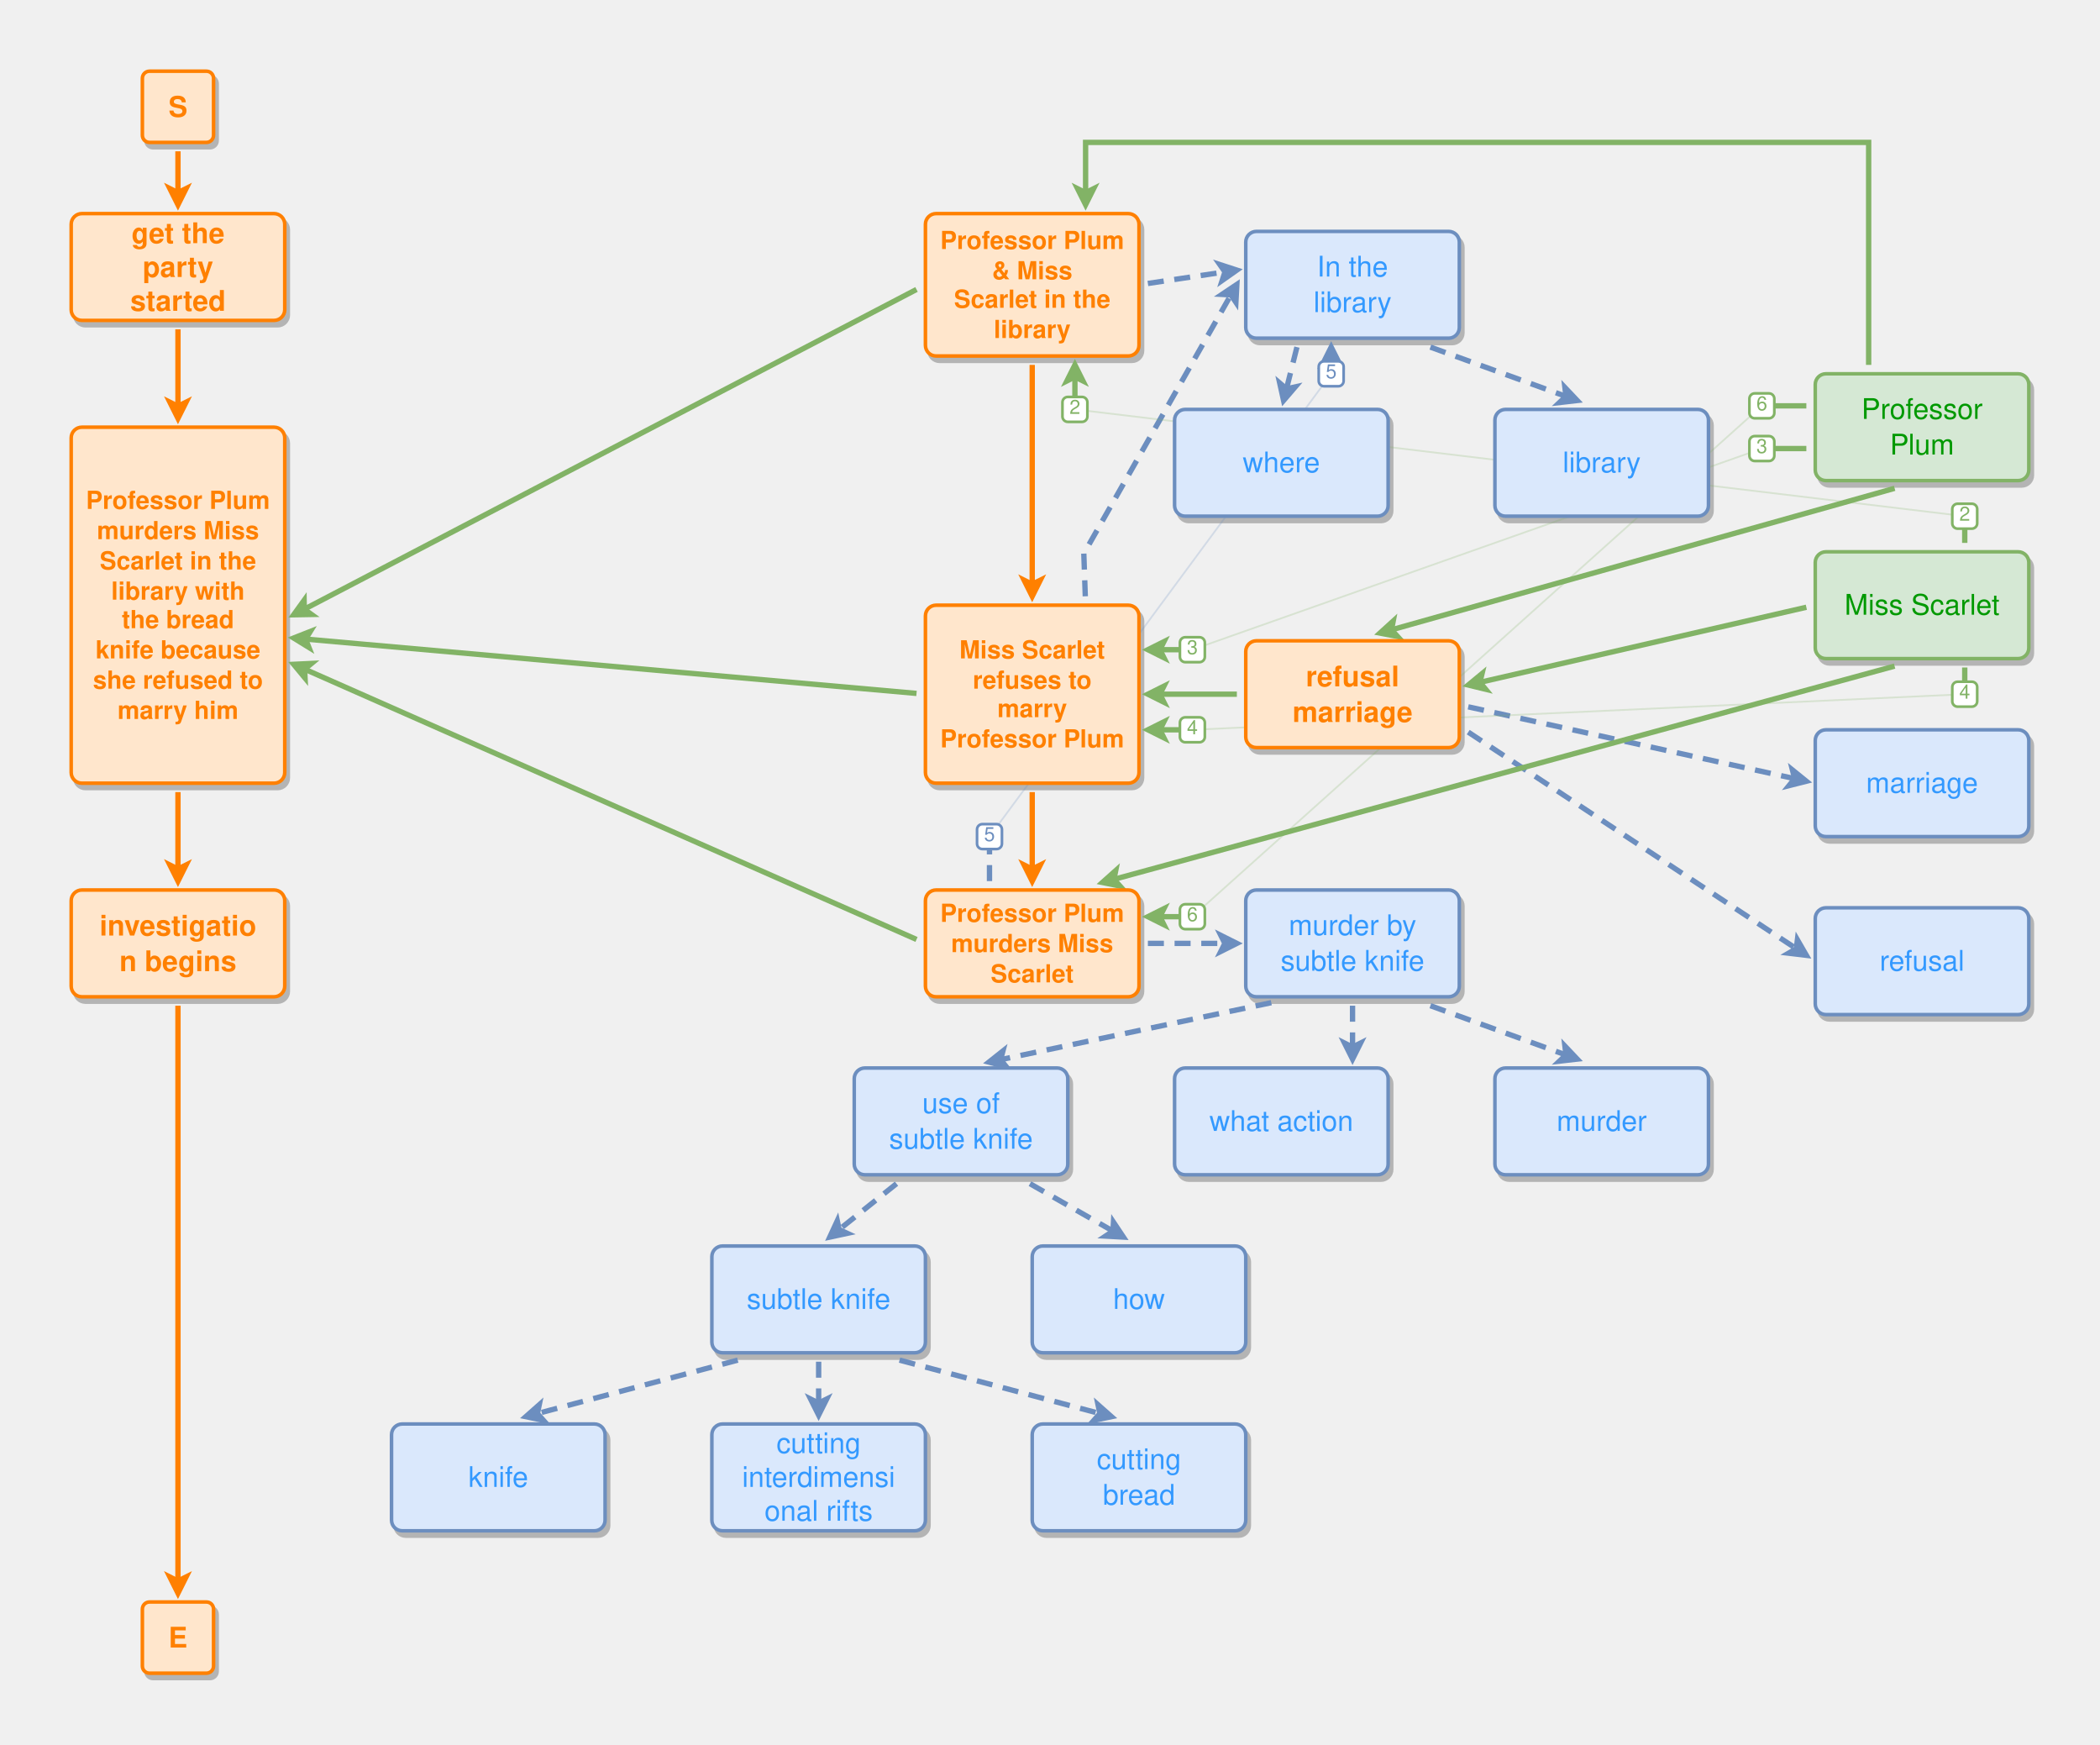
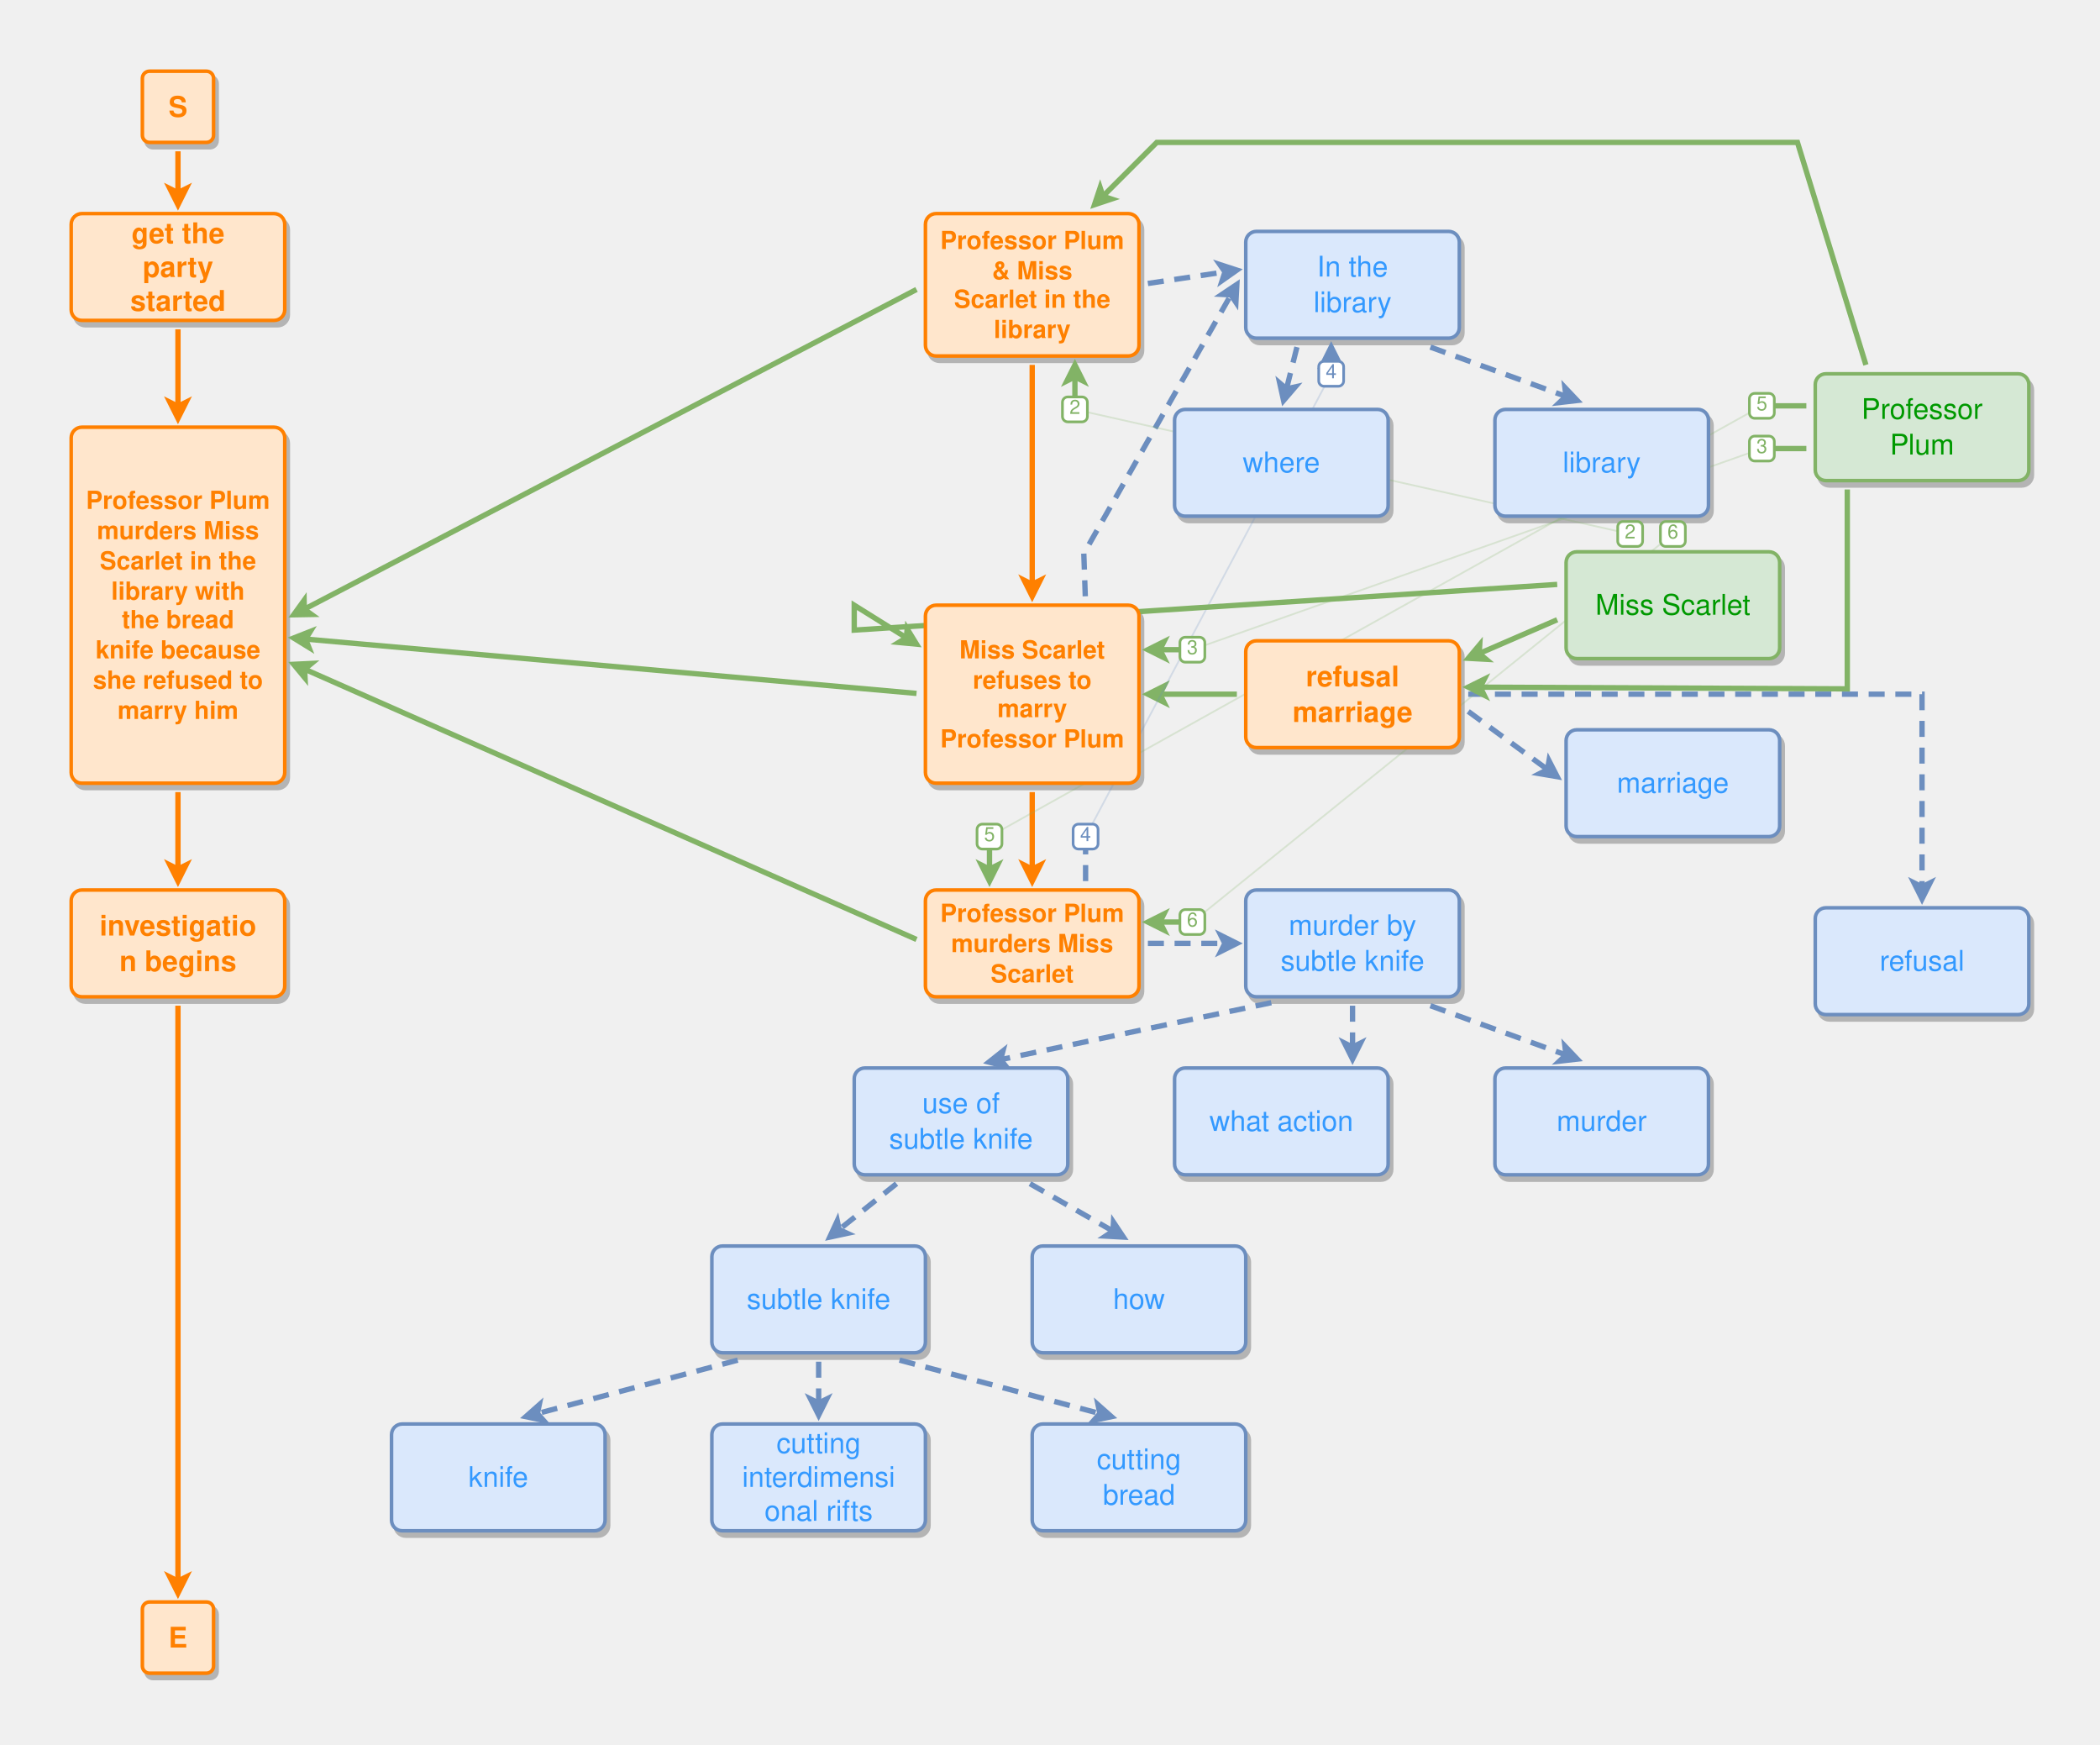
<svg xmlns="http://www.w3.org/2000/svg" width="1180" height="980" viewBox="0 0 1180 980">
  <defs>
  </defs>
  <g id="container-shells">
  </g>
  <g id="node-shadows">
    <rect x="40" y="120" width="120" height="60" rx="6" ry="6" fill="#000000" stroke="#000000" stroke-width="2" opacity="0.25" transform="translate(2,3)" />
-     <rect x="1020" y="410" width="120" height="60" rx="6" ry="6" fill="#000000" stroke="#000000" stroke-width="2" opacity="0.25" transform="translate(2,3)" />
+     <rect x="880" y="410" width="120" height="60" rx="6" ry="6" fill="#000000" stroke="#000000" stroke-width="2" opacity="0.25" transform="translate(2,3)" />
    <rect x="1020" y="510" width="120" height="60" rx="6" ry="6" fill="#000000" stroke="#000000" stroke-width="2" opacity="0.25" transform="translate(2,3)" />
    <rect x="520" y="500" width="120" height="60" rx="6" ry="6" fill="#000000" stroke="#000000" stroke-width="2" opacity="0.25" transform="translate(2,3)" />
    <rect x="700" y="500" width="120" height="60" rx="6" ry="6" fill="#000000" stroke="#000000" stroke-width="2" opacity="0.25" transform="translate(2,3)" />
    <rect x="480" y="600" width="120" height="60" rx="6" ry="6" fill="#000000" stroke="#000000" stroke-width="2" opacity="0.25" transform="translate(2,3)" />
    <rect x="400" y="700" width="120" height="60" rx="6" ry="6" fill="#000000" stroke="#000000" stroke-width="2" opacity="0.25" transform="translate(2,3)" />
    <rect x="220" y="800" width="120" height="60" rx="6" ry="6" fill="#000000" stroke="#000000" stroke-width="2" opacity="0.25" transform="translate(2,3)" />
    <rect x="660" y="600" width="120" height="60" rx="6" ry="6" fill="#000000" stroke="#000000" stroke-width="2" opacity="0.25" transform="translate(2,3)" />
    <rect x="840" y="600" width="120" height="60" rx="6" ry="6" fill="#000000" stroke="#000000" stroke-width="2" opacity="0.25" transform="translate(2,3)" />
    <rect x="580" y="700" width="120" height="60" rx="6" ry="6" fill="#000000" stroke="#000000" stroke-width="2" opacity="0.25" transform="translate(2,3)" />
    <rect x="40" y="240" width="120" height="200" rx="6" ry="6" fill="#000000" stroke="#000000" stroke-width="2" opacity="0.25" transform="translate(2,3)" />
    <rect x="400" y="800" width="120" height="60" rx="6" ry="6" fill="#000000" stroke="#000000" stroke-width="2" opacity="0.25" transform="translate(2,3)" />
    <rect x="580" y="800" width="120" height="60" rx="6" ry="6" fill="#000000" stroke="#000000" stroke-width="2" opacity="0.25" transform="translate(2,3)" />
    <rect x="1020" y="210" width="120" height="60" rx="6" ry="6" fill="#000000" stroke="#000000" stroke-width="2" opacity="0.25" transform="translate(2,3)" />
-     <rect x="1020" y="310" width="120" height="60" rx="6" ry="6" fill="#000000" stroke="#000000" stroke-width="2" opacity="0.25" transform="translate(2,3)" />
+     <rect x="880" y="310" width="120" height="60" rx="6" ry="6" fill="#000000" stroke="#000000" stroke-width="2" opacity="0.25" transform="translate(2,3)" />
    <rect x="80" y="40" width="40" height="40" rx="4" ry="4" fill="#000000" stroke="#000000" stroke-width="2" opacity="0.25" transform="translate(2,3)" />
    <rect x="80" y="900" width="40" height="40" rx="4" ry="4" fill="#000000" stroke="#000000" stroke-width="2" opacity="0.25" transform="translate(2,3)" />
    <rect x="40" y="500" width="120" height="60" rx="6" ry="6" fill="#000000" stroke="#000000" stroke-width="2" opacity="0.25" transform="translate(2,3)" />
    <rect x="520" y="120" width="120" height="80" rx="6" ry="6" fill="#000000" stroke="#000000" stroke-width="2" opacity="0.25" transform="translate(2,3)" />
    <rect x="700" y="130" width="120" height="60" rx="6" ry="6" fill="#000000" stroke="#000000" stroke-width="2" opacity="0.25" transform="translate(2,3)" />
    <rect x="660" y="230" width="120" height="60" rx="6" ry="6" fill="#000000" stroke="#000000" stroke-width="2" opacity="0.25" transform="translate(2,3)" />
    <rect x="840" y="230" width="120" height="60" rx="6" ry="6" fill="#000000" stroke="#000000" stroke-width="2" opacity="0.25" transform="translate(2,3)" />
    <rect x="520" y="340" width="120" height="100" rx="6" ry="6" fill="#000000" stroke="#000000" stroke-width="2" opacity="0.25" transform="translate(2,3)" />
    <rect x="700" y="360" width="120" height="60" rx="6" ry="6" fill="#000000" stroke="#000000" stroke-width="2" opacity="0.25" transform="translate(2,3)" />
  </g>
  <g id="edges">
    <g class="edge" data-edge-idx="0" data-edge-base="leadsto" data-edge-from="1" data-edge-to="2">
      <line x1="100.00" y1="185.00" x2="100.00" y2="228.25" stroke="#ff8000" stroke-width="3" />
      <path d="M 100.00 235.00 L 95.50 226.00 L 100.00 228.25 L 104.50 226.00 Z" fill="#ff8000" stroke="#ff8000" stroke-width="3" stroke-miterlimit="10" />
    </g>
    <g class="edge" data-edge-idx="1" data-edge-base="leadsto" data-edge-from="2" data-edge-to="3">
      <line x1="100.00" y1="445.00" x2="100.00" y2="488.25" stroke="#ff8000" stroke-width="3" />
      <path d="M 100.00 495.00 L 95.50 486.00 L 100.00 488.25 L 104.50 486.00 Z" fill="#ff8000" stroke="#ff8000" stroke-width="3" stroke-miterlimit="10" />
    </g>
    <g class="edge" data-edge-idx="2" data-edge-base="partof" data-edge-from="4" data-edge-to="2">
      <line x1="515.00" y1="162.61" x2="170.98" y2="342.26" stroke="#82b366" stroke-width="3" />
      <path d="M 165.00 345.39 L 170.89 337.23 L 170.98 342.26 L 175.06 345.21 Z" fill="#82b366" stroke="#82b366" stroke-width="3" stroke-miterlimit="10" />
    </g>
    <g class="edge" data-edge-idx="3" data-edge-base="expresses" data-edge-from="4" data-edge-to="5">
      <line x1="645.00" y1="159.25" x2="688.32" y2="152.75" stroke="#6c8ebf" stroke-width="3" stroke-dasharray="9 6" />
      <path d="M 695.00 151.75 L 686.77 157.54 L 688.32 152.75 L 685.43 148.63 Z" fill="#6c8ebf" stroke="#6c8ebf" stroke-width="3" stroke-miterlimit="10" />
    </g>
    <g class="edge" data-edge-idx="4" data-edge-base="expresses" data-edge-from="5" data-edge-to="6">
      <line x1="728.75" y1="195.00" x2="722.89" y2="218.45" stroke="#6c8ebf" stroke-width="3" stroke-dasharray="9 6" />
      <path d="M 721.25 225.00 L 719.07 215.18 L 722.89 218.45 L 727.80 217.36 Z" fill="#6c8ebf" stroke="#6c8ebf" stroke-width="3" stroke-miterlimit="10" />
    </g>
    <g class="edge" data-edge-idx="5" data-edge-base="expresses" data-edge-from="5" data-edge-to="7">
      <line x1="803.75" y1="195.00" x2="879.91" y2="222.69" stroke="#6c8ebf" stroke-width="3" stroke-dasharray="9 6" />
      <path d="M 886.25 225.00 L 876.25 226.15 L 879.91 222.69 L 879.33 217.70 Z" fill="#6c8ebf" stroke="#6c8ebf" stroke-width="3" stroke-miterlimit="10" />
    </g>
    <g class="edge" data-edge-idx="6" data-edge-base="partof" data-edge-from="8" data-edge-to="2">
      <line x1="515.00" y1="389.56" x2="171.72" y2="359.04" stroke="#82b366" stroke-width="3" />
      <path d="M 165.00 358.44 L 174.36 354.76 L 171.72 359.04 L 173.57 363.72 Z" fill="#82b366" stroke="#82b366" stroke-width="3" stroke-miterlimit="10" />
    </g>
    <g class="edge" data-edge-idx="7" data-edge-base="partof" data-edge-from="9" data-edge-to="8">
      <line x1="695.00" y1="390.00" x2="651.75" y2="390.00" stroke="#82b366" stroke-width="3" />
      <path d="M 645.00 390.00 L 654.00 385.50 L 651.75 390.00 L 654.00 394.50 Z" fill="#82b366" stroke="#82b366" stroke-width="3" stroke-miterlimit="10" />
    </g>
    <g class="edge" data-edge-idx="8" data-edge-base="expresses" data-edge-from="9" data-edge-to="10">
-       <line x1="825.00" y1="397.10" x2="1008.41" y2="437.45" stroke="#6c8ebf" stroke-width="3" stroke-dasharray="9 6" />
-       <path d="M 1015.00 438.90 L 1005.24 441.36 L 1008.41 437.45 L 1007.18 432.57 Z" fill="#6c8ebf" stroke="#6c8ebf" stroke-width="3" stroke-miterlimit="10" />
+       <line x1="825.00" y1="399.67" x2="869.56" y2="432.34" stroke="#6c8ebf" stroke-width="3" stroke-dasharray="9 6" />
+       <path d="M 875.00 436.33 L 865.08 434.64 L 869.56 432.34 L 870.40 427.38 Z" fill="#6c8ebf" stroke="#6c8ebf" stroke-width="3" stroke-miterlimit="10" />
    </g>
    <g class="edge" data-edge-idx="9" data-edge-base="expresses" data-edge-from="9" data-edge-to="11">
-       <line x1="825.00" y1="411.30" x2="1009.37" y2="532.98" stroke="#6c8ebf" stroke-width="3" stroke-dasharray="9 6" />
-       <path d="M 1015.00 536.70 L 1005.01 535.50 L 1009.37 532.98 L 1009.97 527.99 Z" fill="#6c8ebf" stroke="#6c8ebf" stroke-width="3" stroke-miterlimit="10" />
+       <polyline points="825.00,390.00 1080,390 1080.00,498.25" fill="none" stroke="#6c8ebf" stroke-width="3" stroke-dasharray="9 6" />
+       <path d="M 1080.00 505.00 L 1075.50 496.00 L 1080.00 498.25 L 1084.50 496.00 Z" fill="#6c8ebf" stroke="#6c8ebf" stroke-width="3" stroke-miterlimit="10" />
    </g>
    <g class="edge" data-edge-idx="10" data-edge-base="expresses" data-edge-from="8" data-edge-to="5">
      <polyline points="609.83,335.00 609,311 691.66,165.66" fill="none" stroke="#6c8ebf" stroke-width="3" stroke-dasharray="9 6" />
      <path d="M 695.00 159.79 L 694.46 169.84 L 691.66 165.66 L 686.64 165.39 Z" fill="#6c8ebf" stroke="#6c8ebf" stroke-width="3" stroke-miterlimit="10" />
    </g>
    <g class="edge" data-edge-idx="11" data-edge-base="partof" data-edge-from="12" data-edge-to="2">
      <line x1="515.00" y1="527.79" x2="171.17" y2="375.94" stroke="#82b366" stroke-width="3" />
      <path d="M 165.00 373.21 L 175.05 372.73 L 171.17 375.94 L 171.41 380.96 Z" fill="#82b366" stroke="#82b366" stroke-width="3" stroke-miterlimit="10" />
    </g>
    <g class="edge" data-edge-idx="12" data-edge-base="expresses" data-edge-from="12" data-edge-to="5">
-       <line class="edge-ghost" x1="556.00" y1="470.00" x2="748.00" y2="210.00" stroke="#6c8ebf" stroke-width="1" stroke-opacity="0.22" />
-       <g class="edge-full" opacity="0">
-         <line x1="556.00" y1="470.00" x2="748.00" y2="210.00" stroke="#6c8ebf" stroke-width="3" stroke-dasharray="9 6" />
-       </g>
-       <g class="edge-stub" data-stub-end="source">
-         <line x1="556.00" y1="495.00" x2="556.00" y2="470.00" stroke="#6c8ebf" stroke-width="3" stroke-dasharray="9 6" />
-         <g class="edge-badge">
-           <rect x="549.00" y="463.00" width="14.00" height="14.00" rx="3" fill="#ffffff" stroke="#6c8ebf" stroke-width="1.5" />
-           <text x="556.00" y="470.00" text-anchor="middle" dominant-baseline="central" font-size="11" font-family="Helvetica,Arial,sans-serif" fill="#6c8ebf">5</text>
+       <line class="edge-ghost" x1="610.00" y1="470.00" x2="748.00" y2="210.00" stroke="#6c8ebf" stroke-width="1" stroke-opacity="0.22" />
+       <g class="edge-full" opacity="0">
+         <line x1="610.00" y1="470.00" x2="748.00" y2="210.00" stroke="#6c8ebf" stroke-width="3" stroke-dasharray="9 6" />
+       </g>
+       <g class="edge-stub" data-stub-end="source">
+         <line x1="610.00" y1="495.00" x2="610.00" y2="470.00" stroke="#6c8ebf" stroke-width="3" stroke-dasharray="9 6" />
+         <g class="edge-badge">
+           <rect x="603.00" y="463.00" width="14.00" height="14.00" rx="3" fill="#ffffff" stroke="#6c8ebf" stroke-width="1.5" />
+           <text x="610.00" y="470.00" text-anchor="middle" dominant-baseline="central" font-size="11" font-family="Helvetica,Arial,sans-serif" fill="#6c8ebf">4</text>
        </g>
      </g>
      <g class="edge-stub" data-stub-end="target">
        <line x1="748.00" y1="210.00" x2="748.00" y2="201.75" stroke="#6c8ebf" stroke-width="3" stroke-dasharray="9 6" />
        <path d="M 748.00 195.00 L 752.50 204.00 L 748.00 201.75 L 743.50 204.00 Z" fill="#6c8ebf" stroke="#6c8ebf" stroke-width="3" stroke-miterlimit="10" />
        <g class="edge-badge">
          <rect x="741.00" y="203.00" width="14.00" height="14.00" rx="3" fill="#ffffff" stroke="#6c8ebf" stroke-width="1.5" />
-           <text x="748.00" y="210.00" text-anchor="middle" dominant-baseline="central" font-size="11" font-family="Helvetica,Arial,sans-serif" fill="#6c8ebf">5</text>
+           <text x="748.00" y="210.00" text-anchor="middle" dominant-baseline="central" font-size="11" font-family="Helvetica,Arial,sans-serif" fill="#6c8ebf">4</text>
        </g>
      </g>
    </g>
    <g class="edge" data-edge-idx="13" data-edge-base="expresses" data-edge-from="12" data-edge-to="13">
      <line x1="645.00" y1="530.00" x2="688.25" y2="530.00" stroke="#6c8ebf" stroke-width="3" stroke-dasharray="9 6" />
      <path d="M 695.00 530.00 L 686.00 534.50 L 688.25 530.00 L 686.00 525.50 Z" fill="#6c8ebf" stroke="#6c8ebf" stroke-width="3" stroke-miterlimit="10" />
    </g>
    <g class="edge" data-edge-idx="14" data-edge-base="expresses" data-edge-from="13" data-edge-to="14">
      <line x1="714.34" y1="563.30" x2="562.26" y2="595.31" stroke="#6c8ebf" stroke-width="3" stroke-dasharray="9 6" />
      <path d="M 555.66 596.70 L 563.54 590.45 L 562.26 595.31 L 565.39 599.25 Z" fill="#6c8ebf" stroke="#6c8ebf" stroke-width="3" stroke-miterlimit="10" />
    </g>
    <g class="edge" data-edge-idx="15" data-edge-base="expresses" data-edge-from="14" data-edge-to="15">
      <line x1="503.75" y1="665.00" x2="471.52" y2="690.78" stroke="#6c8ebf" stroke-width="3" stroke-dasharray="9 6" />
      <path d="M 466.25 695.00 L 470.47 685.86 L 471.52 690.78 L 476.09 692.89 Z" fill="#6c8ebf" stroke="#6c8ebf" stroke-width="3" stroke-miterlimit="10" />
    </g>
    <g class="edge" data-edge-idx="16" data-edge-base="expresses" data-edge-from="15" data-edge-to="16">
      <line x1="414.54" y1="764.12" x2="301.98" y2="794.14" stroke="#6c8ebf" stroke-width="3" stroke-dasharray="9 6" />
      <path d="M 295.46 795.88 L 303.00 789.21 L 301.98 794.14 L 305.32 797.91 Z" fill="#6c8ebf" stroke="#6c8ebf" stroke-width="3" stroke-miterlimit="10" />
    </g>
    <g class="edge" data-edge-idx="17" data-edge-base="expresses" data-edge-from="13" data-edge-to="17">
      <line x1="760.00" y1="565.00" x2="760.00" y2="588.25" stroke="#6c8ebf" stroke-width="3" stroke-dasharray="9 6" />
      <path d="M 760.00 595.00 L 755.50 586.00 L 760.00 588.25 L 764.50 586.00 Z" fill="#6c8ebf" stroke="#6c8ebf" stroke-width="3" stroke-miterlimit="10" />
    </g>
    <g class="edge" data-edge-idx="18" data-edge-base="expresses" data-edge-from="13" data-edge-to="18">
      <line x1="803.75" y1="565.00" x2="879.91" y2="592.69" stroke="#6c8ebf" stroke-width="3" stroke-dasharray="9 6" />
      <path d="M 886.25 595.00 L 876.25 596.15 L 879.91 592.69 L 879.33 587.70 Z" fill="#6c8ebf" stroke="#6c8ebf" stroke-width="3" stroke-miterlimit="10" />
    </g>
    <g class="edge" data-edge-idx="19" data-edge-base="expresses" data-edge-from="14" data-edge-to="19">
      <line x1="578.75" y1="665.00" x2="625.39" y2="691.65" stroke="#6c8ebf" stroke-width="3" stroke-dasharray="9 6" />
      <path d="M 631.25 695.00 L 621.20 694.44 L 625.39 691.65 L 625.67 686.63 Z" fill="#6c8ebf" stroke="#6c8ebf" stroke-width="3" stroke-miterlimit="10" />
    </g>
    <g class="edge" data-edge-idx="20" data-edge-base="expresses" data-edge-from="15" data-edge-to="20">
      <line x1="460.00" y1="765.00" x2="460.00" y2="788.25" stroke="#6c8ebf" stroke-width="3" stroke-dasharray="9 6" />
      <path d="M 460.00 795.00 L 455.50 786.00 L 460.00 788.25 L 464.50 786.00 Z" fill="#6c8ebf" stroke="#6c8ebf" stroke-width="3" stroke-miterlimit="10" />
    </g>
    <g class="edge" data-edge-idx="21" data-edge-base="expresses" data-edge-from="15" data-edge-to="21">
      <line x1="505.46" y1="764.12" x2="618.02" y2="794.14" stroke="#6c8ebf" stroke-width="3" stroke-dasharray="9 6" />
      <path d="M 624.54 795.88 L 614.68 797.91 L 618.02 794.14 L 617.00 789.21 Z" fill="#6c8ebf" stroke="#6c8ebf" stroke-width="3" stroke-miterlimit="10" />
    </g>
    <g class="edge" data-edge-idx="22" data-edge-base="leadsto" data-edge-from="4" data-edge-to="8">
      <line x1="580.00" y1="205.00" x2="580.00" y2="328.25" stroke="#ff8000" stroke-width="3" />
      <path d="M 580.00 335.00 L 575.50 326.00 L 580.00 328.25 L 584.50 326.00 Z" fill="#ff8000" stroke="#ff8000" stroke-width="3" stroke-miterlimit="10" />
    </g>
    <g class="edge" data-edge-idx="23" data-edge-base="leadsto" data-edge-from="8" data-edge-to="12">
      <line x1="580.00" y1="445.00" x2="580.00" y2="488.25" stroke="#ff8000" stroke-width="3" />
      <path d="M 580.00 495.00 L 575.50 486.00 L 580.00 488.25 L 584.50 486.00 Z" fill="#ff8000" stroke="#ff8000" stroke-width="3" stroke-miterlimit="10" />
    </g>
    <g class="edge" data-edge-idx="24" data-edge-base="partof" data-edge-from="22" data-edge-to="4">
-       <polyline points="1050.00,205.00 1050,80 610,80 610.00,108.25" fill="none" stroke="#82b366" stroke-width="3" />
-       <path d="M 610.00 115.00 L 605.50 106.00 L 610.00 108.25 L 614.50 106.00 Z" fill="#82b366" stroke="#82b366" stroke-width="3" stroke-miterlimit="10" />
+       <polyline points="1048.46,205.00 1010,80 650,80 619.77,110.23" fill="none" stroke="#82b366" stroke-width="3" />
+       <path d="M 615.00 115.00 L 618.18 105.45 L 619.77 110.23 L 624.55 111.82 Z" fill="#82b366" stroke="#82b366" stroke-width="3" stroke-miterlimit="10" />
    </g>
    <g class="edge" data-edge-idx="25" data-edge-base="partof" data-edge-from="22" data-edge-to="8">
      <line class="edge-ghost" x1="990.00" y1="252.00" x2="670.00" y2="365.00" stroke="#82b366" stroke-width="1" stroke-opacity="0.22" />
      <g class="edge-full" opacity="0">
        <line x1="990.00" y1="252.00" x2="670.00" y2="365.00" stroke="#82b366" stroke-width="3" />
      </g>
      <g class="edge-stub" data-stub-end="source">
        <line x1="1015.00" y1="252.00" x2="990.00" y2="252.00" stroke="#82b366" stroke-width="3" />
        <g class="edge-badge">
          <rect x="983.00" y="245.00" width="14.00" height="14.00" rx="3" fill="#ffffff" stroke="#82b366" stroke-width="1.5" />
          <text x="990.00" y="252.00" text-anchor="middle" dominant-baseline="central" font-size="11" font-family="Helvetica,Arial,sans-serif" fill="#82b366">3</text>
        </g>
      </g>
      <g class="edge-stub" data-stub-end="target">
        <line x1="670.00" y1="365.00" x2="651.75" y2="365.00" stroke="#82b366" stroke-width="3" />
        <path d="M 645.00 365.00 L 654.00 360.50 L 651.75 365.00 L 654.00 369.50 Z" fill="#82b366" stroke="#82b366" stroke-width="3" stroke-miterlimit="10" />
        <g class="edge-badge">
          <rect x="663.00" y="358.00" width="14.00" height="14.00" rx="3" fill="#ffffff" stroke="#82b366" stroke-width="1.5" />
          <text x="670.00" y="365.00" text-anchor="middle" dominant-baseline="central" font-size="11" font-family="Helvetica,Arial,sans-serif" fill="#82b366">3</text>
        </g>
      </g>
    </g>
    <g class="edge" data-edge-idx="26" data-edge-base="partof" data-edge-from="22" data-edge-to="9">
-       <line x1="1064.60" y1="274.33" x2="781.90" y2="353.84" stroke="#82b366" stroke-width="3" />
-       <path d="M 775.40 355.67 L 782.85 348.90 L 781.90 353.84 L 785.28 357.56 Z" fill="#82b366" stroke="#82b366" stroke-width="3" stroke-miterlimit="10" />
+       <polyline points="1038.00,275.00 1038,387 831.75,386.05" fill="none" stroke="#82b366" stroke-width="3" />
+       <path d="M 825.00 386.02 L 834.02 381.56 L 831.75 386.05 L 833.98 390.56 Z" fill="#82b366" stroke="#82b366" stroke-width="3" stroke-miterlimit="10" />
    </g>
    <g class="edge" data-edge-idx="27" data-edge-base="partof" data-edge-from="22" data-edge-to="12">
-       <line class="edge-ghost" x1="990.00" y1="228.00" x2="670.00" y2="515.00" stroke="#82b366" stroke-width="1" stroke-opacity="0.22" />
-       <g class="edge-full" opacity="0">
-         <line x1="990.00" y1="228.00" x2="670.00" y2="515.00" stroke="#82b366" stroke-width="3" />
+       <line class="edge-ghost" x1="990.00" y1="228.00" x2="556.00" y2="470.00" stroke="#82b366" stroke-width="1" stroke-opacity="0.22" />
+       <g class="edge-full" opacity="0">
+         <line x1="990.00" y1="228.00" x2="556.00" y2="470.00" stroke="#82b366" stroke-width="3" />
      </g>
      <g class="edge-stub" data-stub-end="source">
        <line x1="1015.00" y1="228.00" x2="990.00" y2="228.00" stroke="#82b366" stroke-width="3" />
        <g class="edge-badge">
          <rect x="983.00" y="221.00" width="14.00" height="14.00" rx="3" fill="#ffffff" stroke="#82b366" stroke-width="1.5" />
-           <text x="990.00" y="228.00" text-anchor="middle" dominant-baseline="central" font-size="11" font-family="Helvetica,Arial,sans-serif" fill="#82b366">6</text>
-         </g>
-       </g>
-       <g class="edge-stub" data-stub-end="target">
-         <line x1="670.00" y1="515.00" x2="651.75" y2="515.00" stroke="#82b366" stroke-width="3" />
-         <path d="M 645.00 515.00 L 654.00 510.50 L 651.75 515.00 L 654.00 519.50 Z" fill="#82b366" stroke="#82b366" stroke-width="3" stroke-miterlimit="10" />
-         <g class="edge-badge">
-           <rect x="663.00" y="508.00" width="14.00" height="14.00" rx="3" fill="#ffffff" stroke="#82b366" stroke-width="1.5" />
-           <text x="670.00" y="515.00" text-anchor="middle" dominant-baseline="central" font-size="11" font-family="Helvetica,Arial,sans-serif" fill="#82b366">6</text>
+           <text x="990.00" y="228.00" text-anchor="middle" dominant-baseline="central" font-size="11" font-family="Helvetica,Arial,sans-serif" fill="#82b366">5</text>
+         </g>
+       </g>
+       <g class="edge-stub" data-stub-end="target">
+         <line x1="556.00" y1="470.00" x2="556.00" y2="488.25" stroke="#82b366" stroke-width="3" />
+         <path d="M 556.00 495.00 L 551.50 486.00 L 556.00 488.25 L 560.50 486.00 Z" fill="#82b366" stroke="#82b366" stroke-width="3" stroke-miterlimit="10" />
+         <g class="edge-badge">
+           <rect x="549.00" y="463.00" width="14.00" height="14.00" rx="3" fill="#ffffff" stroke="#82b366" stroke-width="1.5" />
+           <text x="556.00" y="470.00" text-anchor="middle" dominant-baseline="central" font-size="11" font-family="Helvetica,Arial,sans-serif" fill="#82b366">5</text>
        </g>
      </g>
    </g>
    <g class="edge" data-edge-idx="28" data-edge-base="partof" data-edge-from="23" data-edge-to="4">
-       <line class="edge-ghost" x1="1104.00" y1="290.00" x2="604.00" y2="230.00" stroke="#82b366" stroke-width="1" stroke-opacity="0.22" />
-       <g class="edge-full" opacity="0">
-         <line x1="1104.00" y1="290.00" x2="604.00" y2="230.00" stroke="#82b366" stroke-width="3" />
-       </g>
-       <g class="edge-stub" data-stub-end="source">
-         <line x1="1104.00" y1="305.00" x2="1104.00" y2="290.00" stroke="#82b366" stroke-width="3" />
-         <g class="edge-badge">
-           <rect x="1097.00" y="283.00" width="14.00" height="14.00" rx="3" fill="#ffffff" stroke="#82b366" stroke-width="1.5" />
-           <text x="1104.00" y="290.00" text-anchor="middle" dominant-baseline="central" font-size="11" font-family="Helvetica,Arial,sans-serif" fill="#82b366">2</text>
+       <line class="edge-ghost" x1="916.00" y1="300.00" x2="604.00" y2="230.00" stroke="#82b366" stroke-width="1" stroke-opacity="0.22" />
+       <g class="edge-full" opacity="0">
+         <line x1="916.00" y1="300.00" x2="604.00" y2="230.00" stroke="#82b366" stroke-width="3" />
+       </g>
+       <g class="edge-stub" data-stub-end="source">
+         <line x1="916.00" y1="305.00" x2="916.00" y2="300.00" stroke="#82b366" stroke-width="3" />
+         <g class="edge-badge">
+           <rect x="909.00" y="293.00" width="14.00" height="14.00" rx="3" fill="#ffffff" stroke="#82b366" stroke-width="1.5" />
+           <text x="916.00" y="300.00" text-anchor="middle" dominant-baseline="central" font-size="11" font-family="Helvetica,Arial,sans-serif" fill="#82b366">2</text>
        </g>
      </g>
      <g class="edge-stub" data-stub-end="target">
        <line x1="604.00" y1="230.00" x2="604.00" y2="211.75" stroke="#82b366" stroke-width="3" />
        <path d="M 604.00 205.00 L 608.50 214.00 L 604.00 211.75 L 599.50 214.00 Z" fill="#82b366" stroke="#82b366" stroke-width="3" stroke-miterlimit="10" />
        <g class="edge-badge">
          <rect x="597.00" y="223.00" width="14.00" height="14.00" rx="3" fill="#ffffff" stroke="#82b366" stroke-width="1.5" />
          <text x="604.00" y="230.00" text-anchor="middle" dominant-baseline="central" font-size="11" font-family="Helvetica,Arial,sans-serif" fill="#82b366">2</text>
        </g>
      </g>
    </g>
    <g class="edge" data-edge-idx="29" data-edge-base="partof" data-edge-from="23" data-edge-to="8">
-       <line class="edge-ghost" x1="1104.00" y1="390.00" x2="670.00" y2="410.00" stroke="#82b366" stroke-width="1" stroke-opacity="0.22" />
-       <g class="edge-full" opacity="0">
-         <line x1="1104.00" y1="390.00" x2="670.00" y2="410.00" stroke="#82b366" stroke-width="3" />
-       </g>
-       <g class="edge-stub" data-stub-end="source">
-         <line x1="1104.00" y1="375.00" x2="1104.00" y2="390.00" stroke="#82b366" stroke-width="3" />
-         <g class="edge-badge">
-           <rect x="1097.00" y="383.00" width="14.00" height="14.00" rx="3" fill="#ffffff" stroke="#82b366" stroke-width="1.5" />
-           <text x="1104.00" y="390.00" text-anchor="middle" dominant-baseline="central" font-size="11" font-family="Helvetica,Arial,sans-serif" fill="#82b366">4</text>
-         </g>
-       </g>
-       <g class="edge-stub" data-stub-end="target">
-         <line x1="670.00" y1="410.00" x2="651.75" y2="410.00" stroke="#82b366" stroke-width="3" />
-         <path d="M 645.00 410.00 L 654.00 405.50 L 651.75 410.00 L 654.00 414.50 Z" fill="#82b366" stroke="#82b366" stroke-width="3" stroke-miterlimit="10" />
-         <g class="edge-badge">
-           <rect x="663.00" y="403.00" width="14.00" height="14.00" rx="3" fill="#ffffff" stroke="#82b366" stroke-width="1.5" />
-           <text x="670.00" y="410.00" text-anchor="middle" dominant-baseline="central" font-size="11" font-family="Helvetica,Arial,sans-serif" fill="#82b366">4</text>
-         </g>
-       </g>
+       <polyline points="875.00,328.32 480,354 480,340 509.28,358.30" fill="none" stroke="#82b366" stroke-width="3" />
+       <path d="M 515.00 361.88 L 504.98 360.92 L 509.28 358.30 L 509.75 353.29 Z" fill="#82b366" stroke="#82b366" stroke-width="3" stroke-miterlimit="10" />
    </g>
    <g class="edge" data-edge-idx="30" data-edge-base="partof" data-edge-from="23" data-edge-to="9">
-       <line x1="1015.00" y1="341.15" x2="831.58" y2="383.34" stroke="#82b366" stroke-width="3" />
-       <path d="M 825.00 384.85 L 832.76 378.45 L 831.58 383.34 L 834.78 387.22 Z" fill="#82b366" stroke="#82b366" stroke-width="3" stroke-miterlimit="10" />
+       <line x1="875.00" y1="348.17" x2="831.19" y2="367.15" stroke="#82b366" stroke-width="3" />
+       <path d="M 825.00 369.83 L 831.47 362.13 L 831.19 367.15 L 835.05 370.38 Z" fill="#82b366" stroke="#82b366" stroke-width="3" stroke-miterlimit="10" />
    </g>
    <g class="edge" data-edge-idx="31" data-edge-base="partof" data-edge-from="23" data-edge-to="12">
-       <line x1="1064.57" y1="374.22" x2="625.95" y2="494.01" stroke="#82b366" stroke-width="3" />
-       <path d="M 619.43 495.78 L 626.93 489.07 L 625.95 494.01 L 629.30 497.75 Z" fill="#82b366" stroke="#82b366" stroke-width="3" stroke-miterlimit="10" />
+       <line class="edge-ghost" x1="940.00" y1="300.00" x2="670.00" y2="518.00" stroke="#82b366" stroke-width="1" stroke-opacity="0.22" />
+       <g class="edge-full" opacity="0">
+         <line x1="940.00" y1="300.00" x2="670.00" y2="518.00" stroke="#82b366" stroke-width="3" />
+       </g>
+       <g class="edge-stub" data-stub-end="source">
+         <line x1="940.00" y1="305.00" x2="940.00" y2="300.00" stroke="#82b366" stroke-width="3" />
+         <g class="edge-badge">
+           <rect x="933.00" y="293.00" width="14.00" height="14.00" rx="3" fill="#ffffff" stroke="#82b366" stroke-width="1.5" />
+           <text x="940.00" y="300.00" text-anchor="middle" dominant-baseline="central" font-size="11" font-family="Helvetica,Arial,sans-serif" fill="#82b366">6</text>
+         </g>
+       </g>
+       <g class="edge-stub" data-stub-end="target">
+         <line x1="670.00" y1="518.00" x2="651.75" y2="518.00" stroke="#82b366" stroke-width="3" />
+         <path d="M 645.00 518.00 L 654.00 513.50 L 651.75 518.00 L 654.00 522.50 Z" fill="#82b366" stroke="#82b366" stroke-width="3" stroke-miterlimit="10" />
+         <g class="edge-badge">
+           <rect x="663.00" y="511.00" width="14.00" height="14.00" rx="3" fill="#ffffff" stroke="#82b366" stroke-width="1.5" />
+           <text x="670.00" y="518.00" text-anchor="middle" dominant-baseline="central" font-size="11" font-family="Helvetica,Arial,sans-serif" fill="#82b366">6</text>
+         </g>
+       </g>
    </g>
    <g class="edge" data-edge-idx="32" data-edge-base="leadsto" data-edge-from="24" data-edge-to="1">
      <line x1="100.00" y1="85.00" x2="100.00" y2="108.25" stroke="#ff8000" stroke-width="3" />
      <path d="M 100.00 115.00 L 95.50 106.00 L 100.00 108.25 L 104.50 106.00 Z" fill="#ff8000" stroke="#ff8000" stroke-width="3" stroke-miterlimit="10" />
    </g>
    <g class="edge" data-edge-idx="33" data-edge-base="leadsto" data-edge-from="3" data-edge-to="25">
      <line x1="100.00" y1="565.00" x2="100.00" y2="888.25" stroke="#ff8000" stroke-width="3" />
      <path d="M 100.00 895.00 L 95.50 886.00 L 100.00 888.25 L 104.50 886.00 Z" fill="#ff8000" stroke="#ff8000" stroke-width="3" stroke-miterlimit="10" />
    </g>
  </g>
  <g id="nodes">
    <rect x="40" y="120" width="120" height="60" rx="6" ry="6" fill="#ffe6cc" stroke="#ff8000" stroke-width="2" />
    <text x="100" y="131" text-anchor="middle" dominant-baseline="middle" font-family="Helvetica,Inter,Segoe UI,Arial" font-size="16" font-weight="bold" fill="#ff8000">get the</text>
    <text x="100" y="150" text-anchor="middle" dominant-baseline="middle" font-family="Helvetica,Inter,Segoe UI,Arial" font-size="16" font-weight="bold" fill="#ff8000">party</text>
    <text x="100" y="169" text-anchor="middle" dominant-baseline="middle" font-family="Helvetica,Inter,Segoe UI,Arial" font-size="16" font-weight="bold" fill="#ff8000">started</text>
-     <rect x="1020" y="410" width="120" height="60" rx="6" ry="6" fill="#dae8fc" stroke="#6c8ebf" stroke-width="2" />
-     <text x="1080" y="440" text-anchor="middle" dominant-baseline="middle" font-family="Helvetica,Inter,Segoe UI,Arial" font-size="16" font-weight="normal" fill="#3399ff">marriage</text>
+     <rect x="880" y="410" width="120" height="60" rx="6" ry="6" fill="#dae8fc" stroke="#6c8ebf" stroke-width="2" />
+     <text x="940" y="440" text-anchor="middle" dominant-baseline="middle" font-family="Helvetica,Inter,Segoe UI,Arial" font-size="16" font-weight="normal" fill="#3399ff">marriage</text>
    <rect x="1020" y="510" width="120" height="60" rx="6" ry="6" fill="#dae8fc" stroke="#6c8ebf" stroke-width="2" />
    <text x="1080" y="540" text-anchor="middle" dominant-baseline="middle" font-family="Helvetica,Inter,Segoe UI,Arial" font-size="16" font-weight="normal" fill="#3399ff">refusal</text>
    <rect x="520" y="500" width="120" height="60" rx="6" ry="6" fill="#ffe6cc" stroke="#ff8000" stroke-width="2" />
    <text x="580" y="513" text-anchor="middle" dominant-baseline="middle" font-family="Helvetica,Inter,Segoe UI,Arial" font-size="14" font-weight="bold" fill="#ff8000">Professor Plum</text>
    <text x="580" y="530" text-anchor="middle" dominant-baseline="middle" font-family="Helvetica,Inter,Segoe UI,Arial" font-size="14" font-weight="bold" fill="#ff8000">murders Miss</text>
    <text x="580" y="547" text-anchor="middle" dominant-baseline="middle" font-family="Helvetica,Inter,Segoe UI,Arial" font-size="14" font-weight="bold" fill="#ff8000">Scarlet</text>
    <rect x="700" y="500" width="120" height="60" rx="6" ry="6" fill="#dae8fc" stroke="#6c8ebf" stroke-width="2" />
    <text x="760" y="520" text-anchor="middle" dominant-baseline="middle" font-family="Helvetica,Inter,Segoe UI,Arial" font-size="16" font-weight="normal" fill="#3399ff">murder by</text>
    <text x="760" y="540" text-anchor="middle" dominant-baseline="middle" font-family="Helvetica,Inter,Segoe UI,Arial" font-size="16" font-weight="normal" fill="#3399ff">subtle knife</text>
    <rect x="480" y="600" width="120" height="60" rx="6" ry="6" fill="#dae8fc" stroke="#6c8ebf" stroke-width="2" />
    <text x="540" y="620" text-anchor="middle" dominant-baseline="middle" font-family="Helvetica,Inter,Segoe UI,Arial" font-size="16" font-weight="normal" fill="#3399ff">use of</text>
    <text x="540" y="640" text-anchor="middle" dominant-baseline="middle" font-family="Helvetica,Inter,Segoe UI,Arial" font-size="16" font-weight="normal" fill="#3399ff">subtle knife</text>
    <rect x="400" y="700" width="120" height="60" rx="6" ry="6" fill="#dae8fc" stroke="#6c8ebf" stroke-width="2" />
    <text x="460" y="730" text-anchor="middle" dominant-baseline="middle" font-family="Helvetica,Inter,Segoe UI,Arial" font-size="16" font-weight="normal" fill="#3399ff">subtle knife</text>
    <rect x="220" y="800" width="120" height="60" rx="6" ry="6" fill="#dae8fc" stroke="#6c8ebf" stroke-width="2" />
    <text x="280" y="830" text-anchor="middle" dominant-baseline="middle" font-family="Helvetica,Inter,Segoe UI,Arial" font-size="16" font-weight="normal" fill="#3399ff">knife</text>
    <rect x="660" y="600" width="120" height="60" rx="6" ry="6" fill="#dae8fc" stroke="#6c8ebf" stroke-width="2" />
    <text x="720" y="630" text-anchor="middle" dominant-baseline="middle" font-family="Helvetica,Inter,Segoe UI,Arial" font-size="16" font-weight="normal" fill="#3399ff">what action</text>
    <rect x="840" y="600" width="120" height="60" rx="6" ry="6" fill="#dae8fc" stroke="#6c8ebf" stroke-width="2" />
    <text x="900" y="630" text-anchor="middle" dominant-baseline="middle" font-family="Helvetica,Inter,Segoe UI,Arial" font-size="16" font-weight="normal" fill="#3399ff">murder</text>
    <rect x="580" y="700" width="120" height="60" rx="6" ry="6" fill="#dae8fc" stroke="#6c8ebf" stroke-width="2" />
    <text x="640" y="730" text-anchor="middle" dominant-baseline="middle" font-family="Helvetica,Inter,Segoe UI,Arial" font-size="16" font-weight="normal" fill="#3399ff">how</text>
    <rect x="40" y="240" width="120" height="200" rx="6" ry="6" fill="#ffe6cc" stroke="#ff8000" stroke-width="2" />
    <text x="100" y="281" text-anchor="middle" dominant-baseline="middle" font-family="Helvetica,Inter,Segoe UI,Arial" font-size="14" font-weight="bold" fill="#ff8000">Professor Plum</text>
    <text x="100" y="298" text-anchor="middle" dominant-baseline="middle" font-family="Helvetica,Inter,Segoe UI,Arial" font-size="14" font-weight="bold" fill="#ff8000">murders Miss</text>
    <text x="100" y="315" text-anchor="middle" dominant-baseline="middle" font-family="Helvetica,Inter,Segoe UI,Arial" font-size="14" font-weight="bold" fill="#ff8000">Scarlet in the</text>
    <text x="100" y="332" text-anchor="middle" dominant-baseline="middle" font-family="Helvetica,Inter,Segoe UI,Arial" font-size="14" font-weight="bold" fill="#ff8000">library with</text>
    <text x="100" y="348" text-anchor="middle" dominant-baseline="middle" font-family="Helvetica,Inter,Segoe UI,Arial" font-size="14" font-weight="bold" fill="#ff8000">the bread</text>
    <text x="100" y="365" text-anchor="middle" dominant-baseline="middle" font-family="Helvetica,Inter,Segoe UI,Arial" font-size="14" font-weight="bold" fill="#ff8000">knife because</text>
    <text x="100" y="382" text-anchor="middle" dominant-baseline="middle" font-family="Helvetica,Inter,Segoe UI,Arial" font-size="14" font-weight="bold" fill="#ff8000">she refused to</text>
    <text x="100" y="399" text-anchor="middle" dominant-baseline="middle" font-family="Helvetica,Inter,Segoe UI,Arial" font-size="14" font-weight="bold" fill="#ff8000">marry him</text>
    <rect x="400" y="800" width="120" height="60" rx="6" ry="6" fill="#dae8fc" stroke="#6c8ebf" stroke-width="2" />
    <text x="460" y="811" text-anchor="middle" dominant-baseline="middle" font-family="Helvetica,Inter,Segoe UI,Arial" font-size="16" font-weight="normal" fill="#3399ff">cutting</text>
    <text x="460" y="830" text-anchor="middle" dominant-baseline="middle" font-family="Helvetica,Inter,Segoe UI,Arial" font-size="16" font-weight="normal" fill="#3399ff">interdimensi</text>
    <text x="460" y="849" text-anchor="middle" dominant-baseline="middle" font-family="Helvetica,Inter,Segoe UI,Arial" font-size="16" font-weight="normal" fill="#3399ff">onal rifts</text>
    <rect x="580" y="800" width="120" height="60" rx="6" ry="6" fill="#dae8fc" stroke="#6c8ebf" stroke-width="2" />
    <text x="640" y="820" text-anchor="middle" dominant-baseline="middle" font-family="Helvetica,Inter,Segoe UI,Arial" font-size="16" font-weight="normal" fill="#3399ff">cutting</text>
    <text x="640" y="840" text-anchor="middle" dominant-baseline="middle" font-family="Helvetica,Inter,Segoe UI,Arial" font-size="16" font-weight="normal" fill="#3399ff">bread</text>
    <rect x="1020" y="210" width="120" height="60" rx="6" ry="6" fill="#d5e8d4" stroke="#82b366" stroke-width="2" />
    <text x="1080" y="230" text-anchor="middle" dominant-baseline="middle" font-family="Helvetica,Inter,Segoe UI,Arial" font-size="16" font-weight="normal" fill="#009900">Professor</text>
    <text x="1080" y="250" text-anchor="middle" dominant-baseline="middle" font-family="Helvetica,Inter,Segoe UI,Arial" font-size="16" font-weight="normal" fill="#009900">Plum</text>
-     <rect x="1020" y="310" width="120" height="60" rx="6" ry="6" fill="#d5e8d4" stroke="#82b366" stroke-width="2" />
-     <text x="1080" y="340" text-anchor="middle" dominant-baseline="middle" font-family="Helvetica,Inter,Segoe UI,Arial" font-size="16" font-weight="normal" fill="#009900">Miss Scarlet</text>
+     <rect x="880" y="310" width="120" height="60" rx="6" ry="6" fill="#d5e8d4" stroke="#82b366" stroke-width="2" />
+     <text x="940" y="340" text-anchor="middle" dominant-baseline="middle" font-family="Helvetica,Inter,Segoe UI,Arial" font-size="16" font-weight="normal" fill="#009900">Miss Scarlet</text>
    <rect x="80" y="40" width="40" height="40" rx="4" ry="4" fill="#ffe6cc" stroke="#ff8000" stroke-width="2" />
    <text x="100" y="60" text-anchor="middle" dominant-baseline="middle" font-family="Helvetica,Inter,Segoe UI,Arial" font-size="16" font-weight="bold" fill="#ff8000">S</text>
    <rect x="80" y="900" width="40" height="40" rx="4" ry="4" fill="#ffe6cc" stroke="#ff8000" stroke-width="2" />
    <text x="100" y="920" text-anchor="middle" dominant-baseline="middle" font-family="Helvetica,Inter,Segoe UI,Arial" font-size="16" font-weight="bold" fill="#ff8000">E</text>
    <rect x="40" y="500" width="120" height="60" rx="6" ry="6" fill="#ffe6cc" stroke="#ff8000" stroke-width="2" />
    <text x="100" y="520" text-anchor="middle" dominant-baseline="middle" font-family="Helvetica,Inter,Segoe UI,Arial" font-size="16" font-weight="bold" fill="#ff8000">investigatio</text>
    <text x="100" y="540" text-anchor="middle" dominant-baseline="middle" font-family="Helvetica,Inter,Segoe UI,Arial" font-size="16" font-weight="bold" fill="#ff8000">n begins</text>
    <rect x="520" y="120" width="120" height="80" rx="6" ry="6" fill="#ffe6cc" stroke="#ff8000" stroke-width="2" />
    <text x="580" y="135" text-anchor="middle" dominant-baseline="middle" font-family="Helvetica,Inter,Segoe UI,Arial" font-size="14" font-weight="bold" fill="#ff8000">Professor Plum</text>
    <text x="580" y="152" text-anchor="middle" dominant-baseline="middle" font-family="Helvetica,Inter,Segoe UI,Arial" font-size="14" font-weight="bold" fill="#ff8000">&amp; Miss</text>
    <text x="580" y="168" text-anchor="middle" dominant-baseline="middle" font-family="Helvetica,Inter,Segoe UI,Arial" font-size="14" font-weight="bold" fill="#ff8000">Scarlet in the</text>
    <text x="580" y="185" text-anchor="middle" dominant-baseline="middle" font-family="Helvetica,Inter,Segoe UI,Arial" font-size="14" font-weight="bold" fill="#ff8000">library</text>
    <rect x="700" y="130" width="120" height="60" rx="6" ry="6" fill="#dae8fc" stroke="#6c8ebf" stroke-width="2" />
    <text x="760" y="150" text-anchor="middle" dominant-baseline="middle" font-family="Helvetica,Inter,Segoe UI,Arial" font-size="16" font-weight="normal" fill="#3399ff">In the</text>
    <text x="760" y="170" text-anchor="middle" dominant-baseline="middle" font-family="Helvetica,Inter,Segoe UI,Arial" font-size="16" font-weight="normal" fill="#3399ff">library</text>
    <rect x="660" y="230" width="120" height="60" rx="6" ry="6" fill="#dae8fc" stroke="#6c8ebf" stroke-width="2" />
    <text x="720" y="260" text-anchor="middle" dominant-baseline="middle" font-family="Helvetica,Inter,Segoe UI,Arial" font-size="16" font-weight="normal" fill="#3399ff">where</text>
    <rect x="840" y="230" width="120" height="60" rx="6" ry="6" fill="#dae8fc" stroke="#6c8ebf" stroke-width="2" />
    <text x="900" y="260" text-anchor="middle" dominant-baseline="middle" font-family="Helvetica,Inter,Segoe UI,Arial" font-size="16" font-weight="normal" fill="#3399ff">library</text>
    <rect x="520" y="340" width="120" height="100" rx="6" ry="6" fill="#ffe6cc" stroke="#ff8000" stroke-width="2" />
    <text x="580" y="365" text-anchor="middle" dominant-baseline="middle" font-family="Helvetica,Inter,Segoe UI,Arial" font-size="14" font-weight="bold" fill="#ff8000">Miss Scarlet</text>
    <text x="580" y="382" text-anchor="middle" dominant-baseline="middle" font-family="Helvetica,Inter,Segoe UI,Arial" font-size="14" font-weight="bold" fill="#ff8000">refuses to</text>
    <text x="580" y="398" text-anchor="middle" dominant-baseline="middle" font-family="Helvetica,Inter,Segoe UI,Arial" font-size="14" font-weight="bold" fill="#ff8000">marry</text>
    <text x="580" y="415" text-anchor="middle" dominant-baseline="middle" font-family="Helvetica,Inter,Segoe UI,Arial" font-size="14" font-weight="bold" fill="#ff8000">Professor Plum</text>
    <rect x="700" y="360" width="120" height="60" rx="6" ry="6" fill="#ffe6cc" stroke="#ff8000" stroke-width="2" />
    <text x="760" y="380" text-anchor="middle" dominant-baseline="middle" font-family="Helvetica,Inter,Segoe UI,Arial" font-size="16" font-weight="bold" fill="#ff8000">refusal</text>
    <text x="760" y="400" text-anchor="middle" dominant-baseline="middle" font-family="Helvetica,Inter,Segoe UI,Arial" font-size="16" font-weight="bold" fill="#ff8000">marriage</text>
  </g>
</svg>
